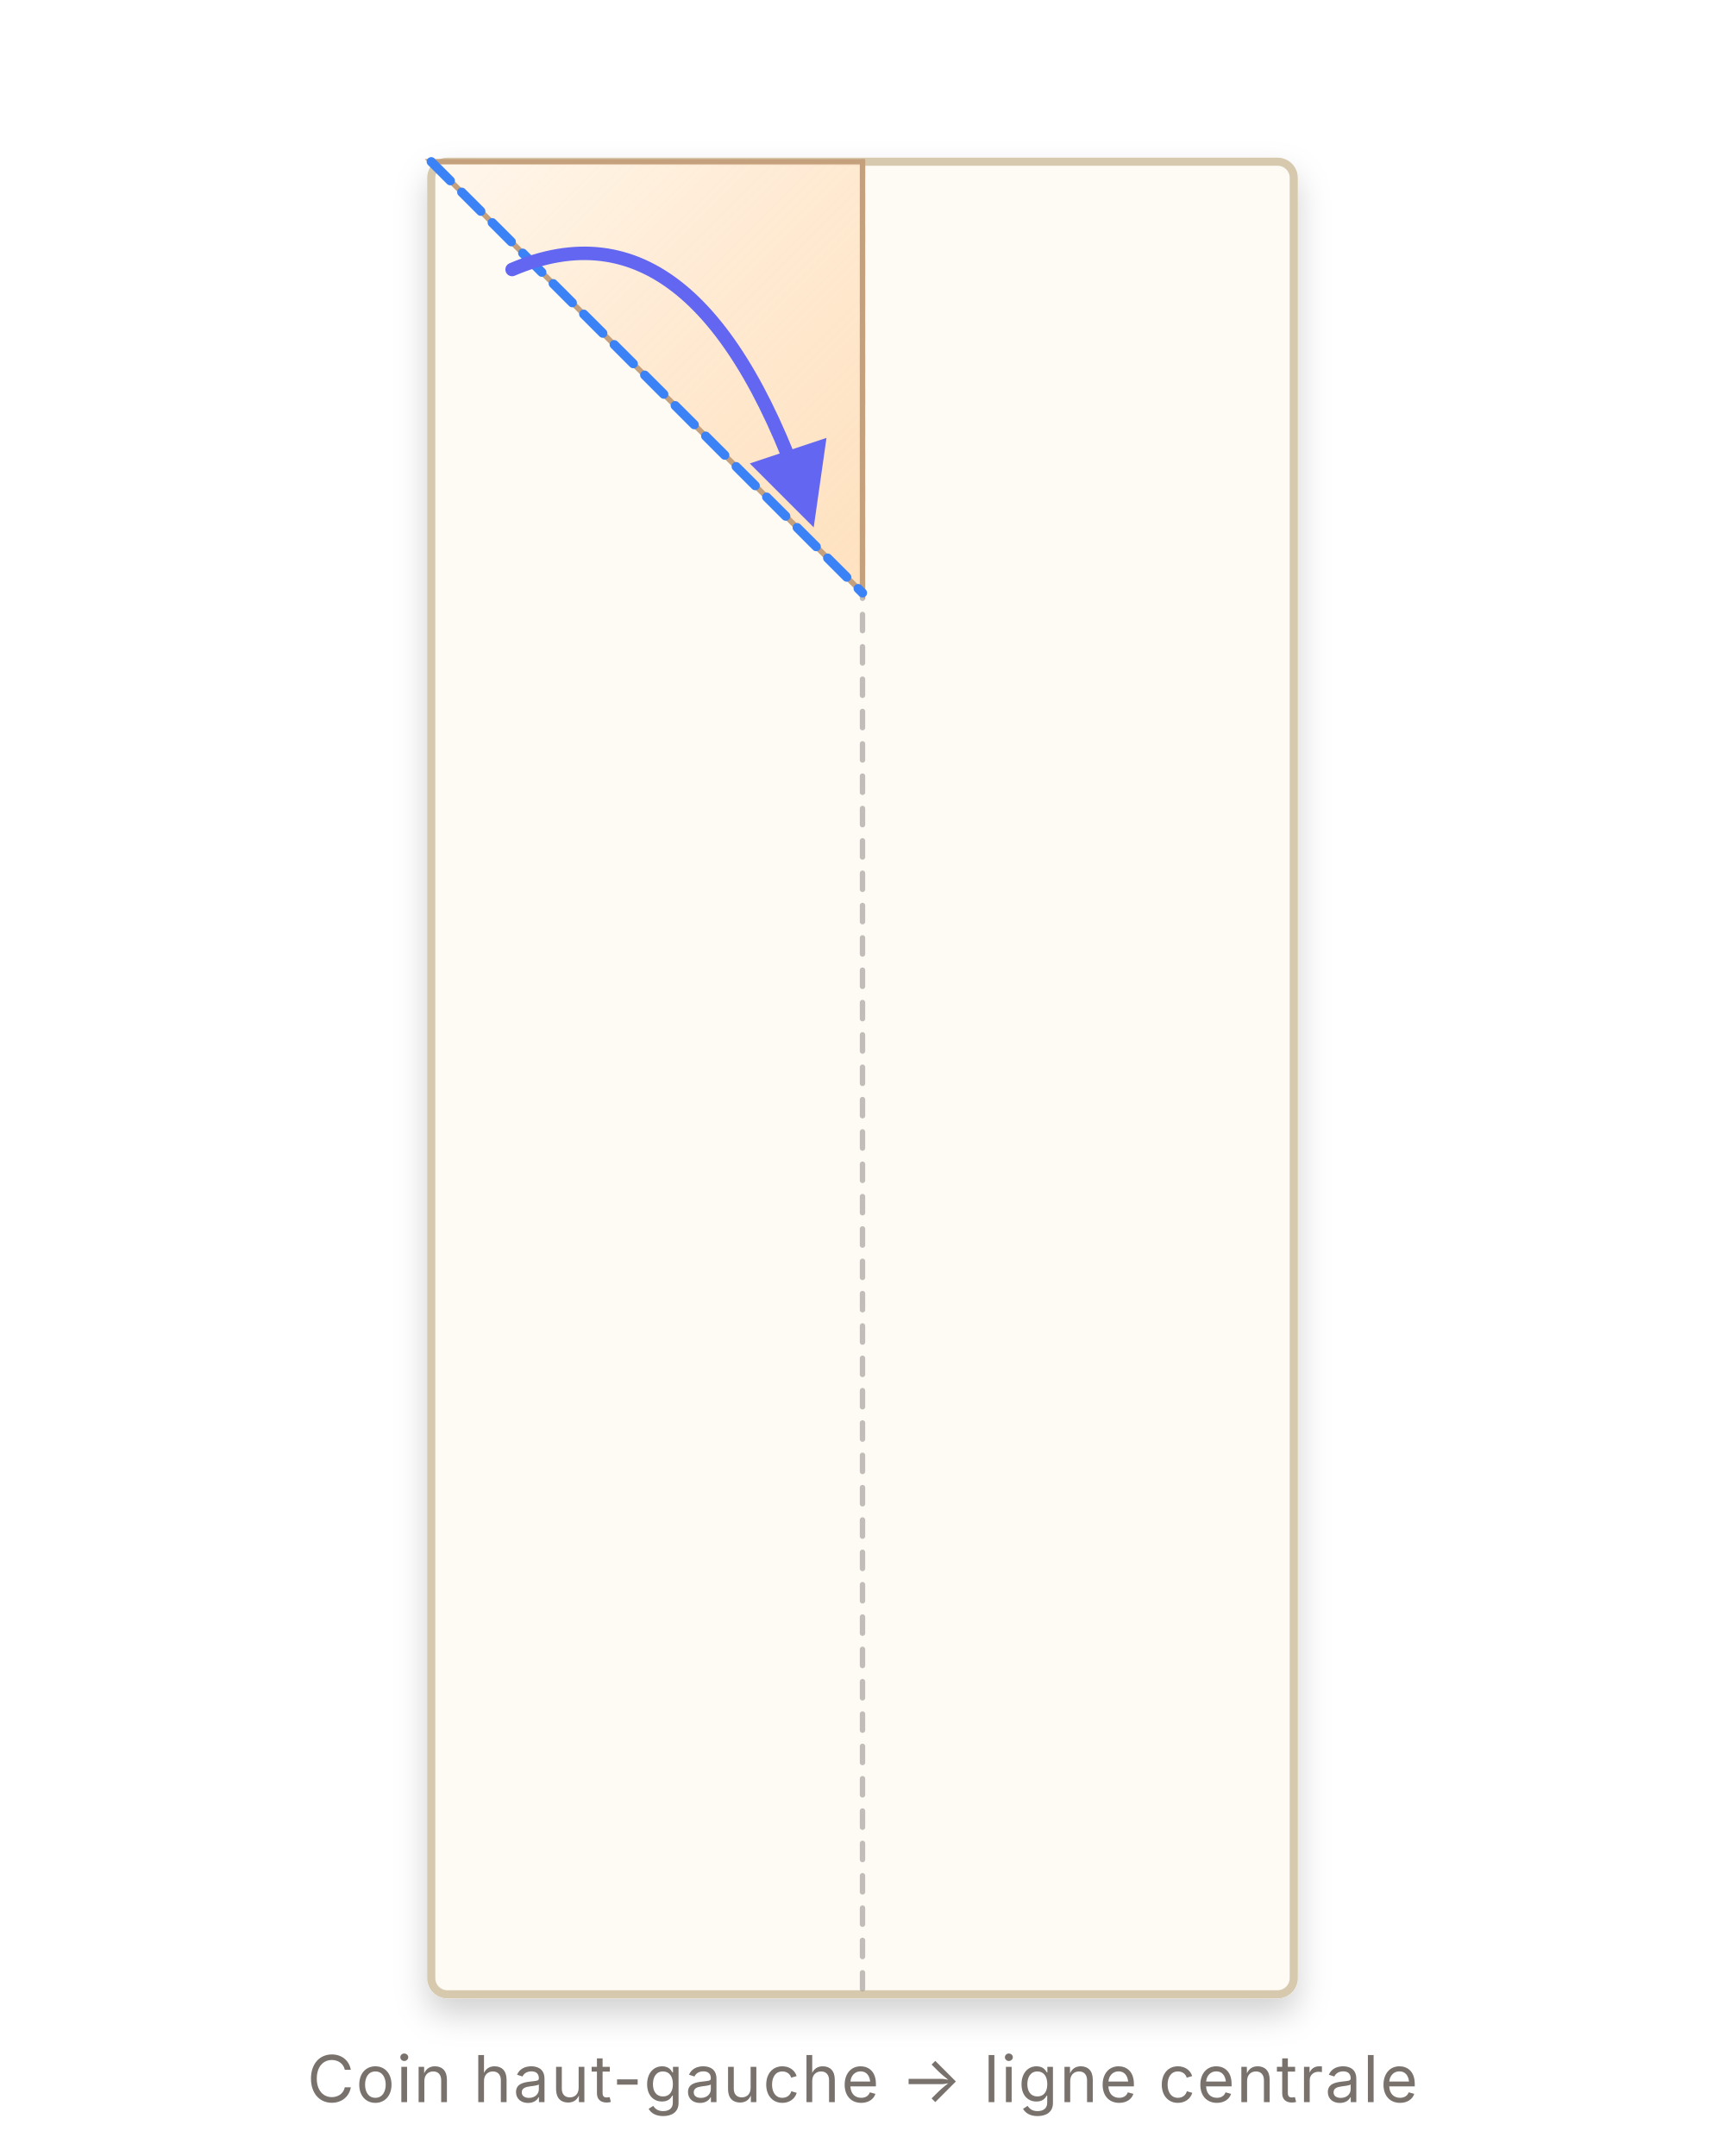
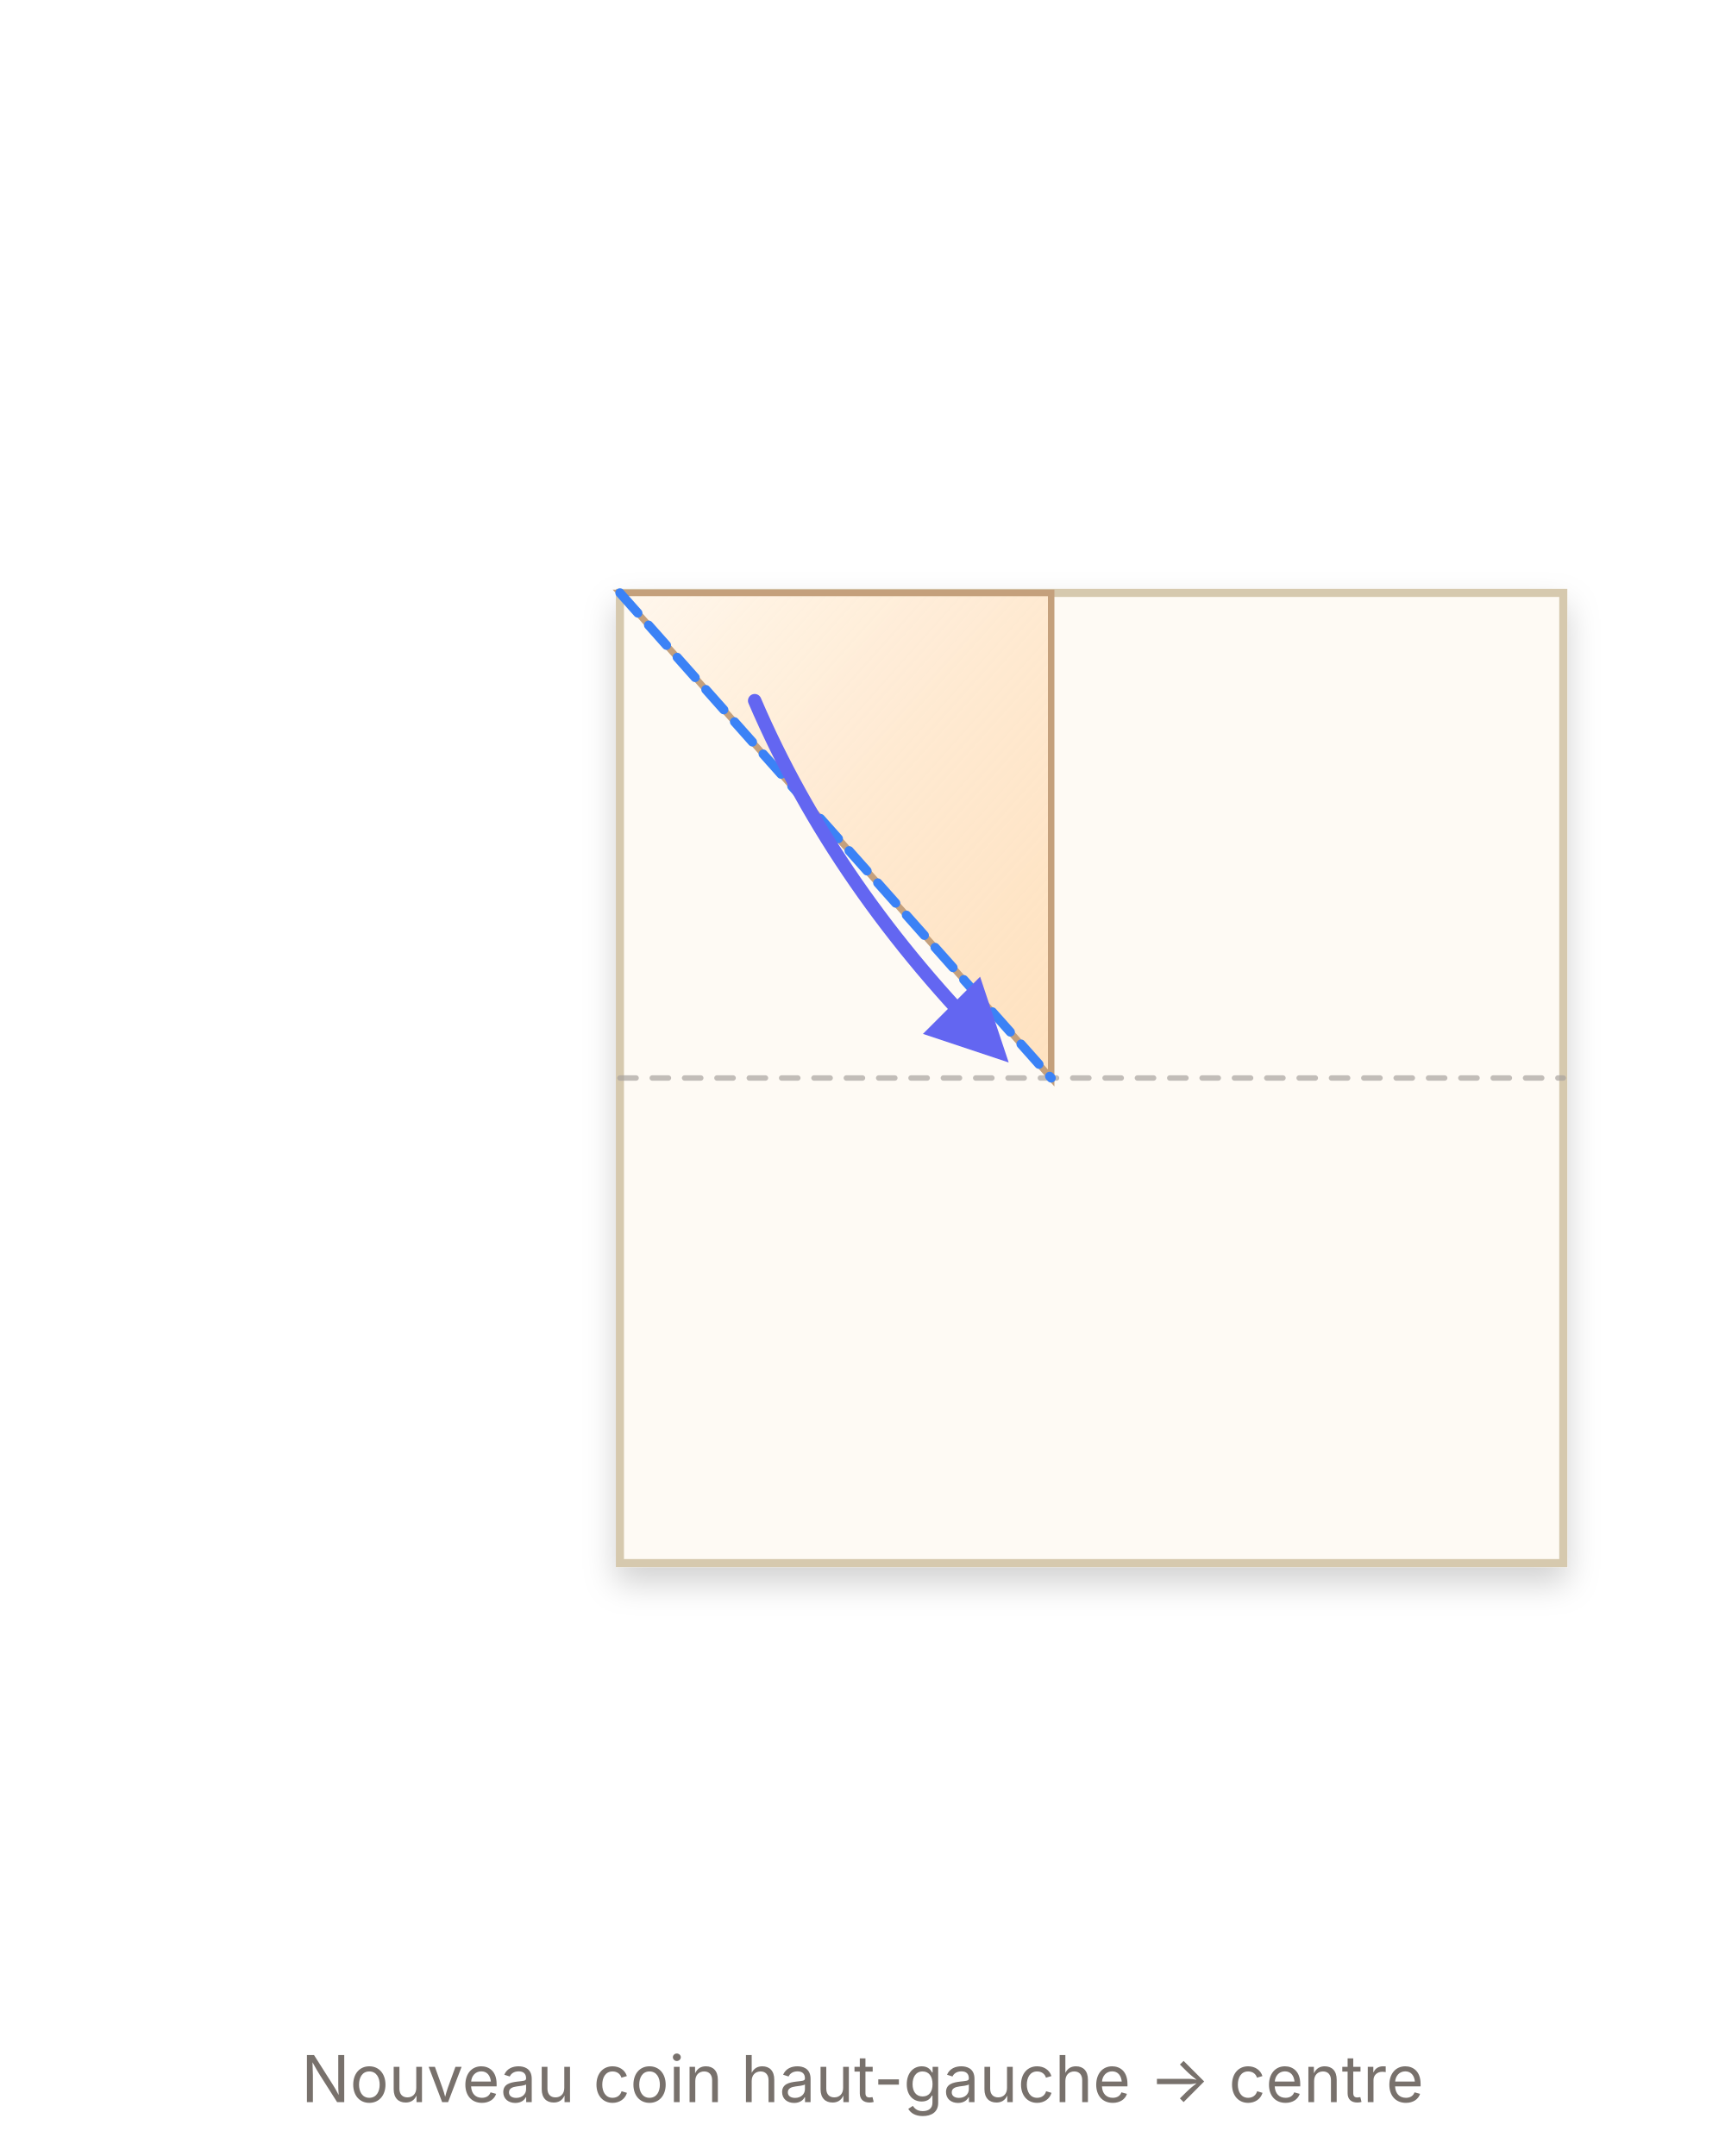
- <svg xmlns="http://www.w3.org/2000/svg" viewBox="0 0 320 400" fill="none" font-family="system-ui, -apple-system, sans-serif">
+ <svg xmlns="http://www.w3.org/2000/svg" viewBox="0 0 320 400" fill="none" font-family="system-ui,-apple-system,sans-serif">
  <defs>
    <filter id="ps" x="-10%" y="-10%" width="120%" height="120%">
      <feGaussianBlur in="SourceAlpha" stdDeviation="3" />
      <feOffset dx="0" dy="3" />
      <feComponentTransfer>
        <feFuncA type="linear" slope="0.18" />
      </feComponentTransfer>
      <feMerge>
        <feMergeNode />
        <feMergeNode in="SourceGraphic" />
      </feMerge>
    </filter>
    <marker id="arr" viewBox="0 0 10 10" refX="8" refY="5" markerWidth="6" markerHeight="6" orient="auto-start-reverse">
      <path d="M 0 0 L 10 5 L 0 10 z" fill="#6366f1" />
    </marker>
    <marker id="arrT" viewBox="0 0 10 10" refX="8" refY="5" markerWidth="6" markerHeight="6" orient="auto-start-reverse">
      <path d="M 0 0 L 10 5 L 0 10 z" fill="#14b8a6" />
    </marker>
    <linearGradient id="foldTri" x1="0" y1="0" x2="1" y2="1">
      <stop offset="0" stop-color="#fff7ed" />
      <stop offset="1" stop-color="#fed7aa" stop-opacity="0.7" />
    </linearGradient>
  </defs>
-   <rect x="80" y="30" width="160" height="340" rx="3" fill="#fefaf4" stroke="#d6c9ae" stroke-width="1.5" filter="url(#ps)" />
-   <line x1="160" y1="30" x2="160" y2="370" stroke="#a8a29e" stroke-width="1" stroke-dasharray="3 3" stroke-linecap="round" opacity="0.7" />
-   <polygon points="80,30 160,30 160,110" fill="url(#foldTri)" stroke="#c4a07c" stroke-width="1" />
-   <line x1="80" y1="30" x2="160" y2="110" stroke="#3b82f6" stroke-width="1.7" stroke-dasharray="5 3" stroke-linecap="round" />
-   <path d="M 95 50 Q 130 35 150 95" stroke="#6366f1" stroke-width="2.5" stroke-linecap="round" fill="none" marker-end="url(#arr)" />
-   <text x="160" y="390" text-anchor="middle" font-size="12" fill="#78716c" letter-spacing="0.3">Coin haut-gauche → ligne centrale</text>
+   <polygon points="115,110 290,110 290,290 115,290" fill="#fefaf4" stroke="#d6c9ae" stroke-width="1.5" filter="url(#ps)" />
+   <line x1="115" y1="200" x2="290" y2="200" stroke="#a8a29e" stroke-width="1" stroke-dasharray="3 3" stroke-linecap="round" opacity="0.7" />
+   <polygon points="115,110 195,110 195,200" fill="url(#foldTri)" stroke="#c4a07c" stroke-width="1.2" />
+   <line x1="115" y1="110" x2="195" y2="200" stroke="#3b82f6" stroke-width="1.7" stroke-dasharray="5 3" stroke-linecap="round" />
+   <path d="M 140 130 Q 155 165 185 195" stroke="#6366f1" stroke-width="2.5" stroke-linecap="round" fill="none" marker-end="url(#arr)" />
+   <text x="160" y="390" text-anchor="middle" font-size="12" fill="#78716c">Nouveau coin haut-gauche → centre</text>
</svg>
